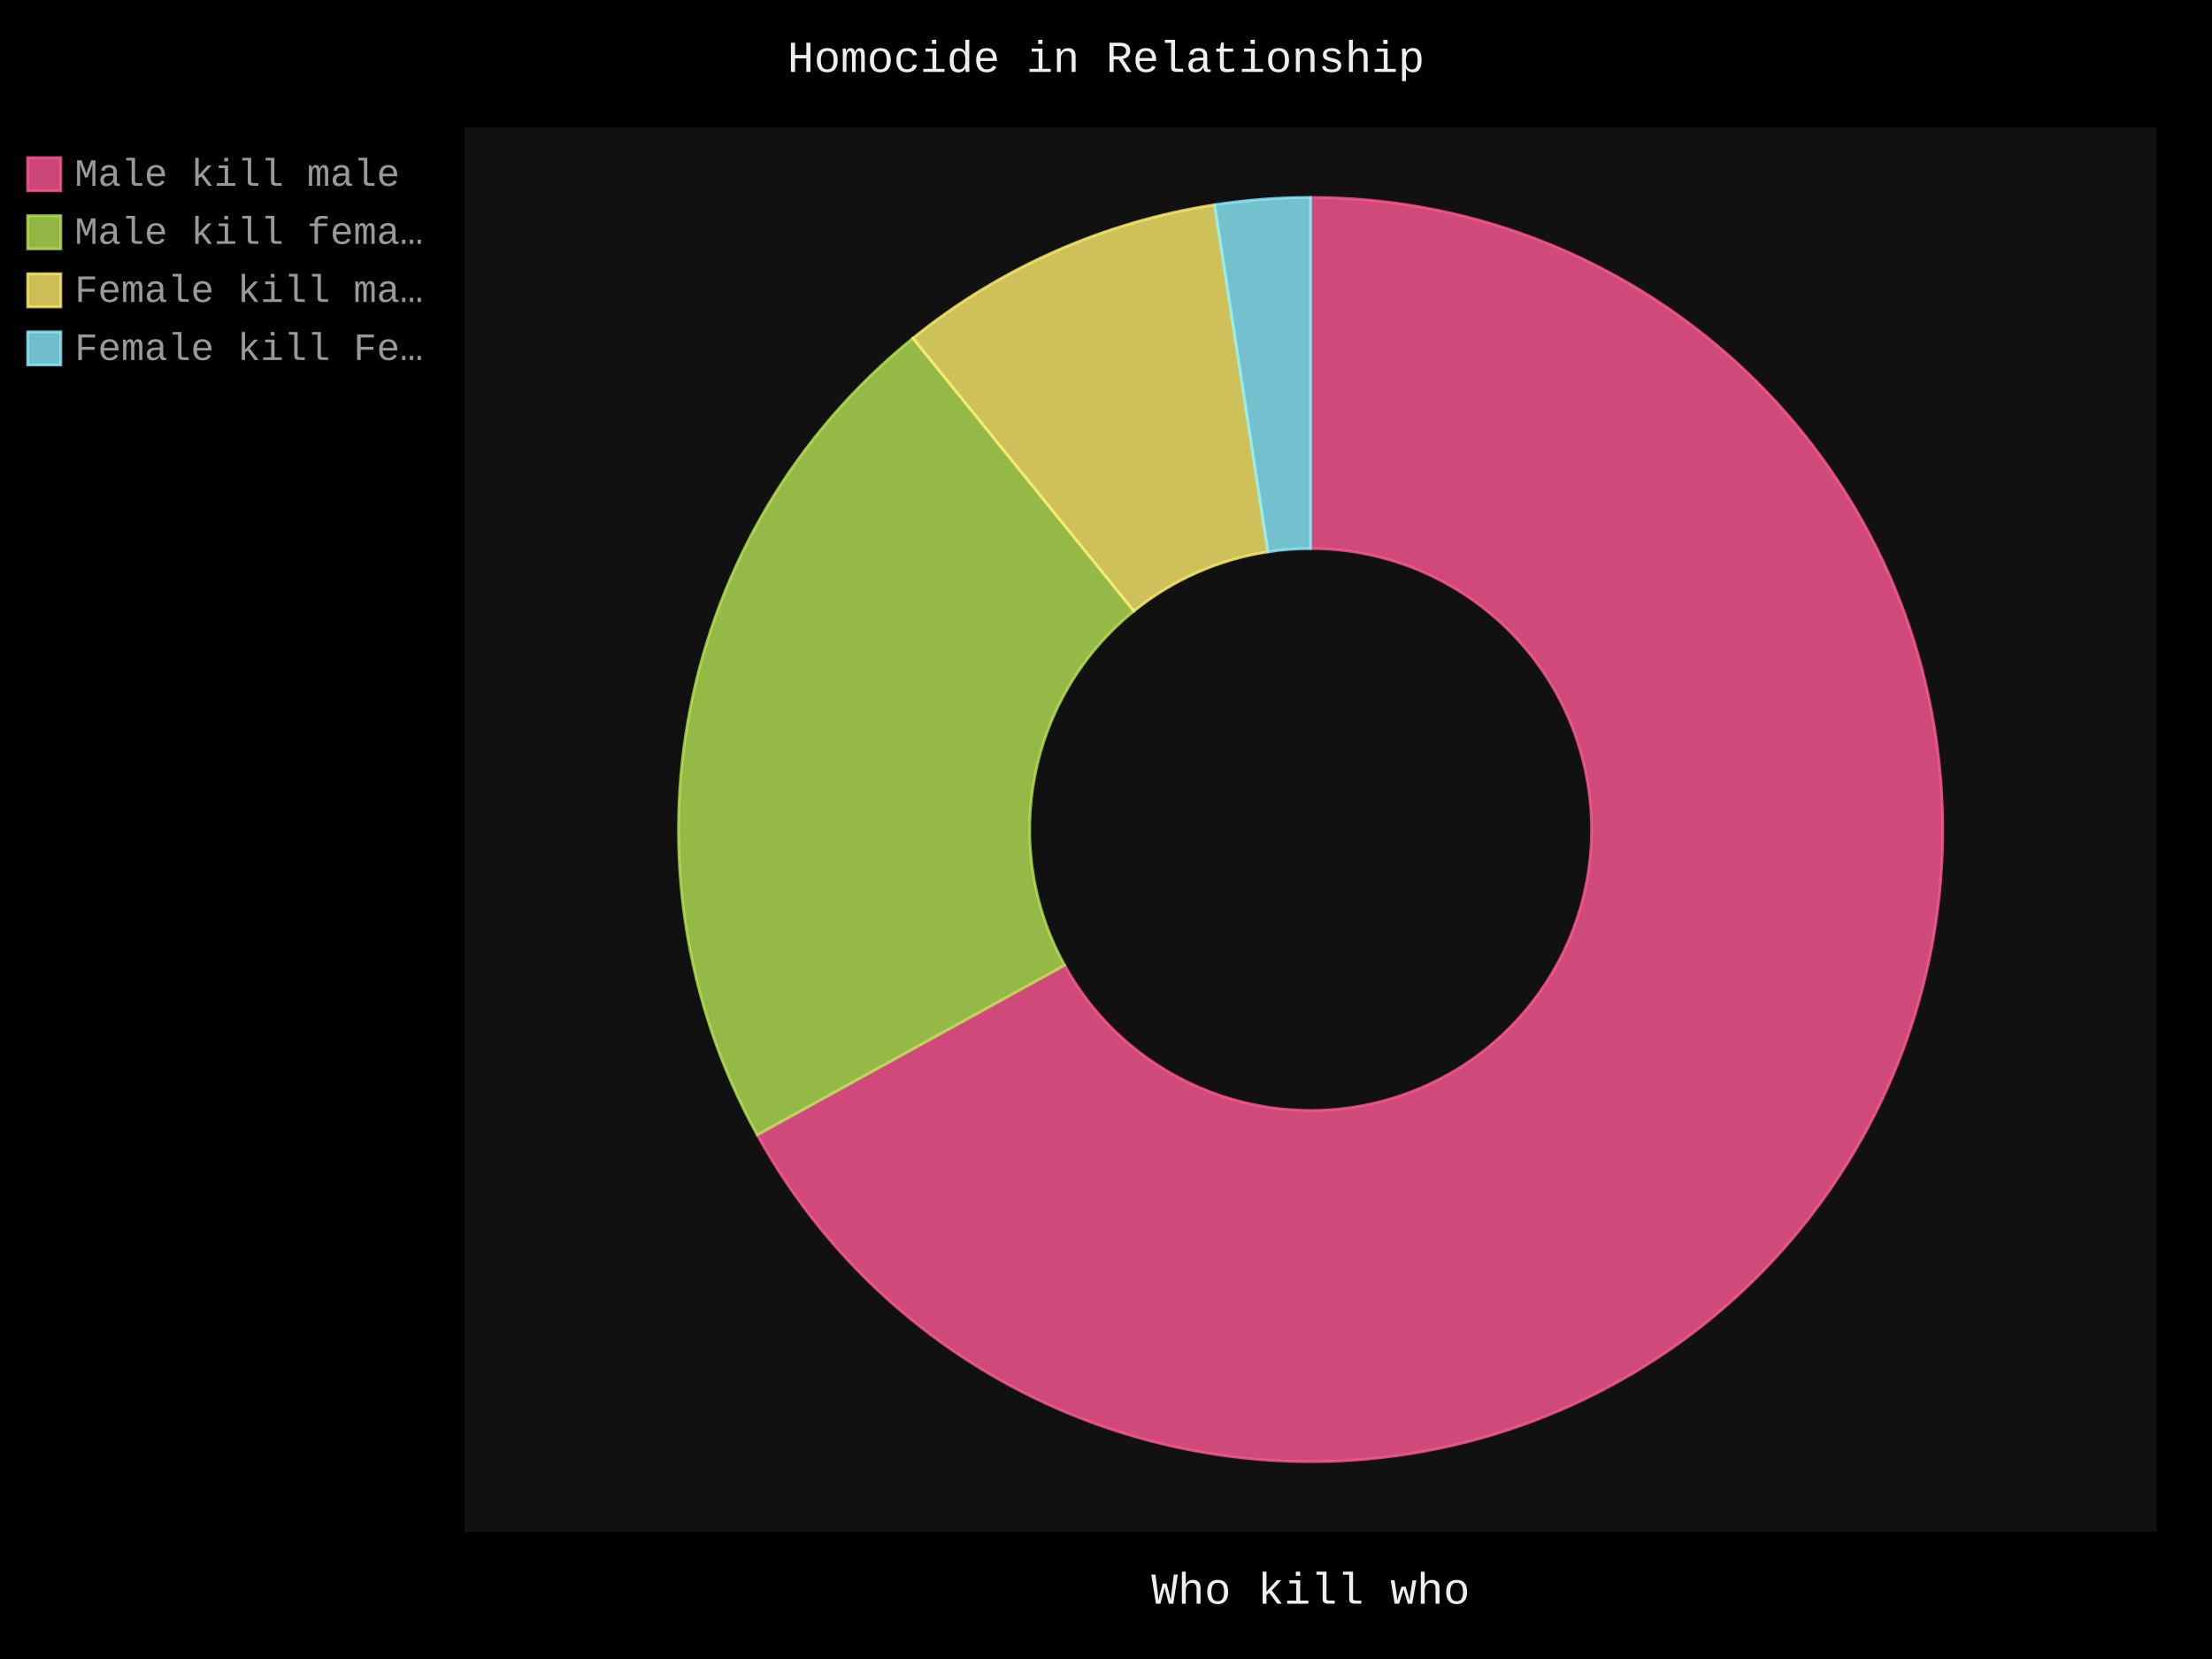
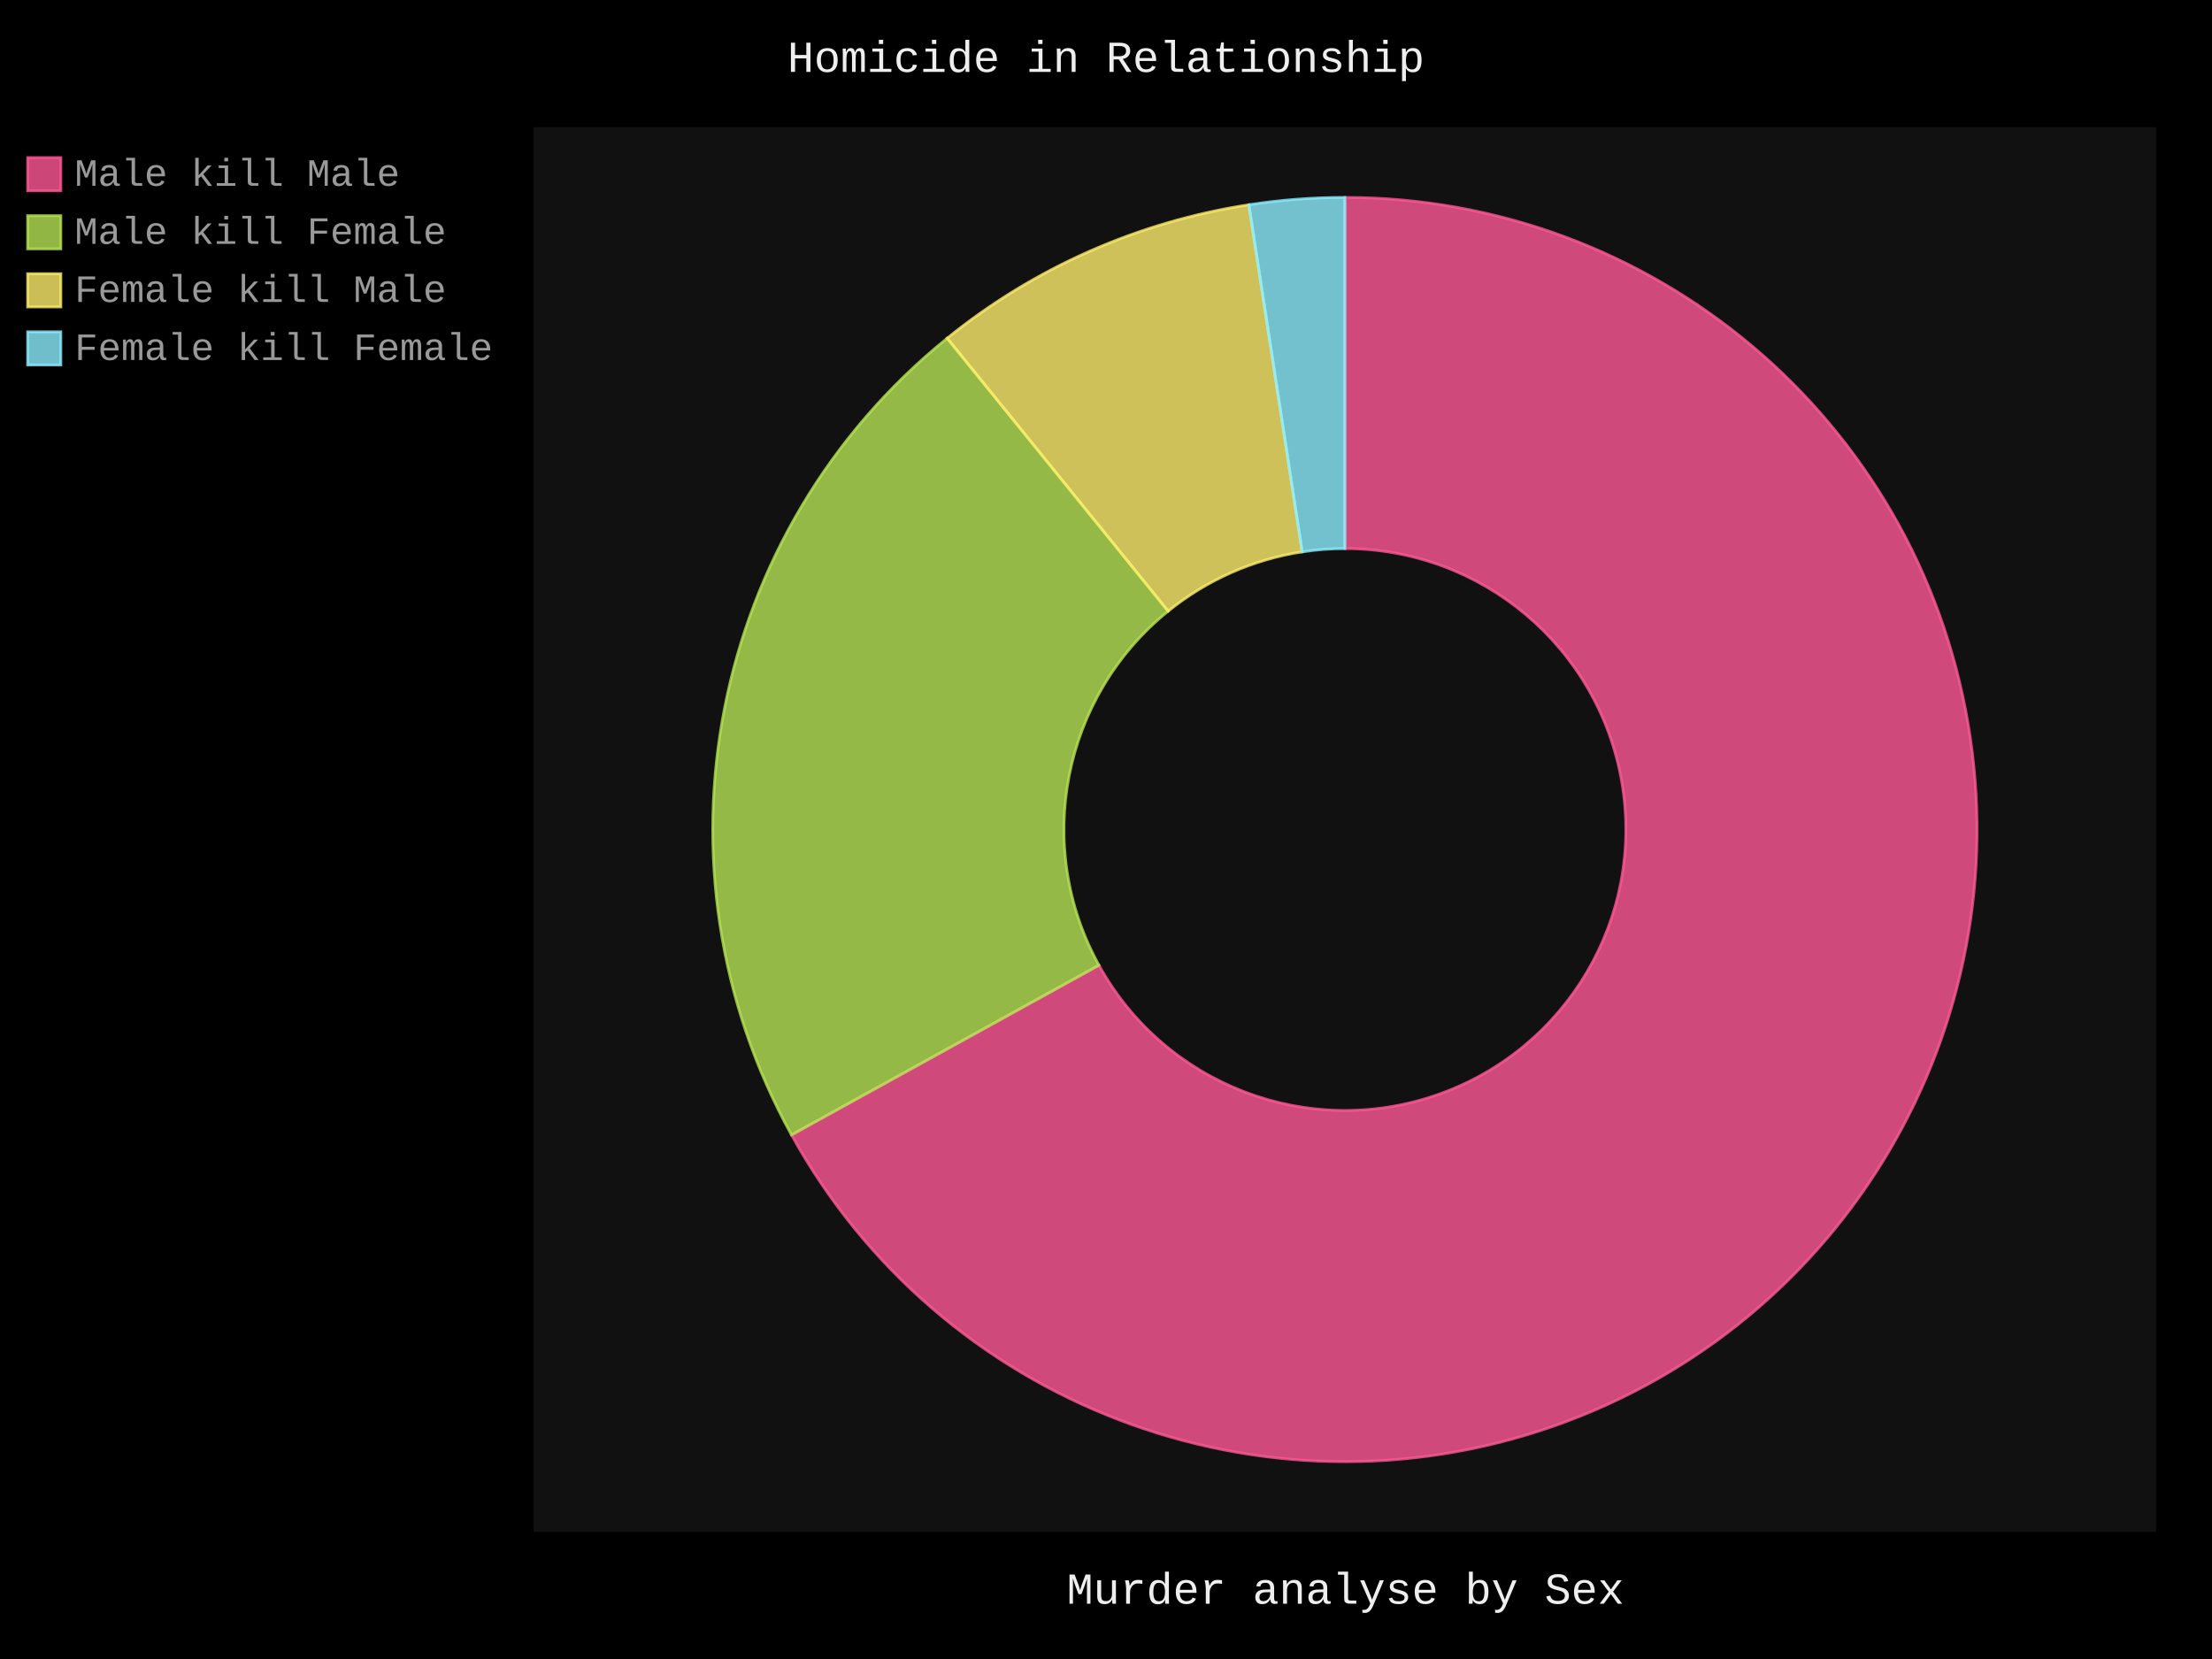
- <svg xmlns="http://www.w3.org/2000/svg" class="pygal-chart" id="chart-5ca3f2f5-0f77-4c60-8541-c49c98587043" viewBox="0 0 800 600">
+ <svg xmlns="http://www.w3.org/2000/svg" class="pygal-chart" id="chart-cbdfc3da-510a-47c2-8d24-e23b2303c3f3" viewBox="0 0 800 600">
  <defs>
-     <style type="text/css">#chart-5ca3f2f5-0f77-4c60-8541-c49c98587043{-webkit-user-select:none;-webkit-font-smoothing:antialiased;font-family:Consolas,"Liberation Mono",Menlo,Courier,monospace}#chart-5ca3f2f5-0f77-4c60-8541-c49c98587043 .title{font-family:Consolas,"Liberation Mono",Menlo,Courier,monospace;font-size:16px}#chart-5ca3f2f5-0f77-4c60-8541-c49c98587043 .legends .legend text{font-family:Consolas,"Liberation Mono",Menlo,Courier,monospace;font-size:14px}#chart-5ca3f2f5-0f77-4c60-8541-c49c98587043 .axis text{font-family:Consolas,"Liberation Mono",Menlo,Courier,monospace;font-size:10px}#chart-5ca3f2f5-0f77-4c60-8541-c49c98587043 .axis text.major{font-family:Consolas,"Liberation Mono",Menlo,Courier,monospace;font-size:10px}#chart-5ca3f2f5-0f77-4c60-8541-c49c98587043 .text-overlay text.value{font-family:Consolas,"Liberation Mono",Menlo,Courier,monospace;font-size:16px}#chart-5ca3f2f5-0f77-4c60-8541-c49c98587043 .text-overlay text.label{font-family:Consolas,"Liberation Mono",Menlo,Courier,monospace;font-size:10px}#chart-5ca3f2f5-0f77-4c60-8541-c49c98587043 .tooltip{font-family:Consolas,"Liberation Mono",Menlo,Courier,monospace;font-size:14px}#chart-5ca3f2f5-0f77-4c60-8541-c49c98587043 text.no_data{font-family:Consolas,"Liberation Mono",Menlo,Courier,monospace;font-size:64px}
- #chart-5ca3f2f5-0f77-4c60-8541-c49c98587043{background-color:black}#chart-5ca3f2f5-0f77-4c60-8541-c49c98587043 path,#chart-5ca3f2f5-0f77-4c60-8541-c49c98587043 line,#chart-5ca3f2f5-0f77-4c60-8541-c49c98587043 rect,#chart-5ca3f2f5-0f77-4c60-8541-c49c98587043 circle{-webkit-transition:250ms;-moz-transition:250ms;transition:250ms}#chart-5ca3f2f5-0f77-4c60-8541-c49c98587043 .graph &gt; .background{fill:black}#chart-5ca3f2f5-0f77-4c60-8541-c49c98587043 .plot &gt; .background{fill:#111}#chart-5ca3f2f5-0f77-4c60-8541-c49c98587043 .graph{fill:#999}#chart-5ca3f2f5-0f77-4c60-8541-c49c98587043 text.no_data{fill:#eee}#chart-5ca3f2f5-0f77-4c60-8541-c49c98587043 .title{fill:#eee}#chart-5ca3f2f5-0f77-4c60-8541-c49c98587043 .legends .legend text{fill:#999}#chart-5ca3f2f5-0f77-4c60-8541-c49c98587043 .legends .legend:hover text{fill:#eee}#chart-5ca3f2f5-0f77-4c60-8541-c49c98587043 .axis .line{stroke:#eee}#chart-5ca3f2f5-0f77-4c60-8541-c49c98587043 .axis .guide.line{stroke:#555}#chart-5ca3f2f5-0f77-4c60-8541-c49c98587043 .axis .major.line{stroke:#999}#chart-5ca3f2f5-0f77-4c60-8541-c49c98587043 .axis text.major{fill:#eee}#chart-5ca3f2f5-0f77-4c60-8541-c49c98587043 .axis.y .guides:hover .guide.line,#chart-5ca3f2f5-0f77-4c60-8541-c49c98587043 .line-graph .axis.x .guides:hover .guide.line,#chart-5ca3f2f5-0f77-4c60-8541-c49c98587043 .stackedline-graph .axis.x .guides:hover .guide.line,#chart-5ca3f2f5-0f77-4c60-8541-c49c98587043 .xy-graph .axis.x .guides:hover .guide.line{stroke:#eee}#chart-5ca3f2f5-0f77-4c60-8541-c49c98587043 .axis .guides:hover text{fill:#eee}#chart-5ca3f2f5-0f77-4c60-8541-c49c98587043 .reactive{fill-opacity:.8;stroke-opacity:.8}#chart-5ca3f2f5-0f77-4c60-8541-c49c98587043 .ci{stroke:#999}#chart-5ca3f2f5-0f77-4c60-8541-c49c98587043 .reactive.active,#chart-5ca3f2f5-0f77-4c60-8541-c49c98587043 .active .reactive{fill-opacity:.4;stroke-opacity:.9;stroke-width:4}#chart-5ca3f2f5-0f77-4c60-8541-c49c98587043 .ci .reactive.active{stroke-width:1.5}#chart-5ca3f2f5-0f77-4c60-8541-c49c98587043 .series text{fill:#eee}#chart-5ca3f2f5-0f77-4c60-8541-c49c98587043 .tooltip rect{fill:#111;stroke:#eee;-webkit-transition:opacity 250ms;-moz-transition:opacity 250ms;transition:opacity 250ms}#chart-5ca3f2f5-0f77-4c60-8541-c49c98587043 .tooltip .label{fill:#999}#chart-5ca3f2f5-0f77-4c60-8541-c49c98587043 .tooltip .label{fill:#999}#chart-5ca3f2f5-0f77-4c60-8541-c49c98587043 .tooltip .legend{font-size:.8em;fill:#555}#chart-5ca3f2f5-0f77-4c60-8541-c49c98587043 .tooltip .x_label{font-size:.6em;fill:#eee}#chart-5ca3f2f5-0f77-4c60-8541-c49c98587043 .tooltip .xlink{font-size:.5em;text-decoration:underline}#chart-5ca3f2f5-0f77-4c60-8541-c49c98587043 .tooltip .value{font-size:1.5em}#chart-5ca3f2f5-0f77-4c60-8541-c49c98587043 .bound{font-size:.5em}#chart-5ca3f2f5-0f77-4c60-8541-c49c98587043 .max-value{font-size:.75em;fill:#555}#chart-5ca3f2f5-0f77-4c60-8541-c49c98587043 .map-element{fill:#111;stroke:#555 !important}#chart-5ca3f2f5-0f77-4c60-8541-c49c98587043 .map-element .reactive{fill-opacity:inherit;stroke-opacity:inherit}#chart-5ca3f2f5-0f77-4c60-8541-c49c98587043 .color-0,#chart-5ca3f2f5-0f77-4c60-8541-c49c98587043 .color-0 a:visited{stroke:#ff5995;fill:#ff5995}#chart-5ca3f2f5-0f77-4c60-8541-c49c98587043 .color-1,#chart-5ca3f2f5-0f77-4c60-8541-c49c98587043 .color-1 a:visited{stroke:#b6e354;fill:#b6e354}#chart-5ca3f2f5-0f77-4c60-8541-c49c98587043 .color-2,#chart-5ca3f2f5-0f77-4c60-8541-c49c98587043 .color-2 a:visited{stroke:#feed6c;fill:#feed6c}#chart-5ca3f2f5-0f77-4c60-8541-c49c98587043 .color-3,#chart-5ca3f2f5-0f77-4c60-8541-c49c98587043 .color-3 a:visited{stroke:#8cedff;fill:#8cedff}#chart-5ca3f2f5-0f77-4c60-8541-c49c98587043 .text-overlay .color-0 text{fill:black}#chart-5ca3f2f5-0f77-4c60-8541-c49c98587043 .text-overlay .color-1 text{fill:black}#chart-5ca3f2f5-0f77-4c60-8541-c49c98587043 .text-overlay .color-2 text{fill:black}#chart-5ca3f2f5-0f77-4c60-8541-c49c98587043 .text-overlay .color-3 text{fill:black}
- #chart-5ca3f2f5-0f77-4c60-8541-c49c98587043 text.no_data{text-anchor:middle}#chart-5ca3f2f5-0f77-4c60-8541-c49c98587043 .guide.line{fill:none}#chart-5ca3f2f5-0f77-4c60-8541-c49c98587043 .centered{text-anchor:middle}#chart-5ca3f2f5-0f77-4c60-8541-c49c98587043 .title{text-anchor:middle}#chart-5ca3f2f5-0f77-4c60-8541-c49c98587043 .legends .legend text{fill-opacity:1}#chart-5ca3f2f5-0f77-4c60-8541-c49c98587043 .axis.x text{text-anchor:middle}#chart-5ca3f2f5-0f77-4c60-8541-c49c98587043 .axis.x:not(.web) text[transform]{text-anchor:start}#chart-5ca3f2f5-0f77-4c60-8541-c49c98587043 .axis.x:not(.web) text[transform].backwards{text-anchor:end}#chart-5ca3f2f5-0f77-4c60-8541-c49c98587043 .axis.y text{text-anchor:end}#chart-5ca3f2f5-0f77-4c60-8541-c49c98587043 .axis.y text[transform].backwards{text-anchor:start}#chart-5ca3f2f5-0f77-4c60-8541-c49c98587043 .axis.y2 text{text-anchor:start}#chart-5ca3f2f5-0f77-4c60-8541-c49c98587043 .axis.y2 text[transform].backwards{text-anchor:end}#chart-5ca3f2f5-0f77-4c60-8541-c49c98587043 .axis .guide.line{stroke-dasharray:4,4}#chart-5ca3f2f5-0f77-4c60-8541-c49c98587043 .axis .major.guide.line{stroke-dasharray:6,6}#chart-5ca3f2f5-0f77-4c60-8541-c49c98587043 .horizontal .axis.y .guide.line,#chart-5ca3f2f5-0f77-4c60-8541-c49c98587043 .horizontal .axis.y2 .guide.line,#chart-5ca3f2f5-0f77-4c60-8541-c49c98587043 .vertical .axis.x .guide.line{opacity:0}#chart-5ca3f2f5-0f77-4c60-8541-c49c98587043 .horizontal .axis.always_show .guide.line,#chart-5ca3f2f5-0f77-4c60-8541-c49c98587043 .vertical .axis.always_show .guide.line{opacity:1 !important}#chart-5ca3f2f5-0f77-4c60-8541-c49c98587043 .axis.y .guides:hover .guide.line,#chart-5ca3f2f5-0f77-4c60-8541-c49c98587043 .axis.y2 .guides:hover .guide.line,#chart-5ca3f2f5-0f77-4c60-8541-c49c98587043 .axis.x .guides:hover .guide.line{opacity:1}#chart-5ca3f2f5-0f77-4c60-8541-c49c98587043 .axis .guides:hover text{opacity:1}#chart-5ca3f2f5-0f77-4c60-8541-c49c98587043 .nofill{fill:none}#chart-5ca3f2f5-0f77-4c60-8541-c49c98587043 .subtle-fill{fill-opacity:.2}#chart-5ca3f2f5-0f77-4c60-8541-c49c98587043 .dot{stroke-width:1px;fill-opacity:1}#chart-5ca3f2f5-0f77-4c60-8541-c49c98587043 .dot.active{stroke-width:5px}#chart-5ca3f2f5-0f77-4c60-8541-c49c98587043 .dot.negative{fill:transparent}#chart-5ca3f2f5-0f77-4c60-8541-c49c98587043 text,#chart-5ca3f2f5-0f77-4c60-8541-c49c98587043 tspan{stroke:none !important}#chart-5ca3f2f5-0f77-4c60-8541-c49c98587043 .series text.active{opacity:1}#chart-5ca3f2f5-0f77-4c60-8541-c49c98587043 .tooltip rect{fill-opacity:.95;stroke-width:.5}#chart-5ca3f2f5-0f77-4c60-8541-c49c98587043 .tooltip text{fill-opacity:1}#chart-5ca3f2f5-0f77-4c60-8541-c49c98587043 .showable{visibility:hidden}#chart-5ca3f2f5-0f77-4c60-8541-c49c98587043 .showable.shown{visibility:visible}#chart-5ca3f2f5-0f77-4c60-8541-c49c98587043 .gauge-background{fill:rgba(229,229,229,1);stroke:none}#chart-5ca3f2f5-0f77-4c60-8541-c49c98587043 .bg-lines{stroke:black;stroke-width:2px}</style>
+     <style type="text/css">#chart-cbdfc3da-510a-47c2-8d24-e23b2303c3f3{-webkit-user-select:none;-webkit-font-smoothing:antialiased;font-family:Consolas,"Liberation Mono",Menlo,Courier,monospace}#chart-cbdfc3da-510a-47c2-8d24-e23b2303c3f3 .title{font-family:Consolas,"Liberation Mono",Menlo,Courier,monospace;font-size:16px}#chart-cbdfc3da-510a-47c2-8d24-e23b2303c3f3 .legends .legend text{font-family:Consolas,"Liberation Mono",Menlo,Courier,monospace;font-size:14px}#chart-cbdfc3da-510a-47c2-8d24-e23b2303c3f3 .axis text{font-family:Consolas,"Liberation Mono",Menlo,Courier,monospace;font-size:10px}#chart-cbdfc3da-510a-47c2-8d24-e23b2303c3f3 .axis text.major{font-family:Consolas,"Liberation Mono",Menlo,Courier,monospace;font-size:10px}#chart-cbdfc3da-510a-47c2-8d24-e23b2303c3f3 .text-overlay text.value{font-family:Consolas,"Liberation Mono",Menlo,Courier,monospace;font-size:16px}#chart-cbdfc3da-510a-47c2-8d24-e23b2303c3f3 .text-overlay text.label{font-family:Consolas,"Liberation Mono",Menlo,Courier,monospace;font-size:10px}#chart-cbdfc3da-510a-47c2-8d24-e23b2303c3f3 .tooltip{font-family:Consolas,"Liberation Mono",Menlo,Courier,monospace;font-size:14px}#chart-cbdfc3da-510a-47c2-8d24-e23b2303c3f3 text.no_data{font-family:Consolas,"Liberation Mono",Menlo,Courier,monospace;font-size:64px}
+ #chart-cbdfc3da-510a-47c2-8d24-e23b2303c3f3{background-color:black}#chart-cbdfc3da-510a-47c2-8d24-e23b2303c3f3 path,#chart-cbdfc3da-510a-47c2-8d24-e23b2303c3f3 line,#chart-cbdfc3da-510a-47c2-8d24-e23b2303c3f3 rect,#chart-cbdfc3da-510a-47c2-8d24-e23b2303c3f3 circle{-webkit-transition:250ms;-moz-transition:250ms;transition:250ms}#chart-cbdfc3da-510a-47c2-8d24-e23b2303c3f3 .graph &gt; .background{fill:black}#chart-cbdfc3da-510a-47c2-8d24-e23b2303c3f3 .plot &gt; .background{fill:#111}#chart-cbdfc3da-510a-47c2-8d24-e23b2303c3f3 .graph{fill:#999}#chart-cbdfc3da-510a-47c2-8d24-e23b2303c3f3 text.no_data{fill:#eee}#chart-cbdfc3da-510a-47c2-8d24-e23b2303c3f3 .title{fill:#eee}#chart-cbdfc3da-510a-47c2-8d24-e23b2303c3f3 .legends .legend text{fill:#999}#chart-cbdfc3da-510a-47c2-8d24-e23b2303c3f3 .legends .legend:hover text{fill:#eee}#chart-cbdfc3da-510a-47c2-8d24-e23b2303c3f3 .axis .line{stroke:#eee}#chart-cbdfc3da-510a-47c2-8d24-e23b2303c3f3 .axis .guide.line{stroke:#555}#chart-cbdfc3da-510a-47c2-8d24-e23b2303c3f3 .axis .major.line{stroke:#999}#chart-cbdfc3da-510a-47c2-8d24-e23b2303c3f3 .axis text.major{fill:#eee}#chart-cbdfc3da-510a-47c2-8d24-e23b2303c3f3 .axis.y .guides:hover .guide.line,#chart-cbdfc3da-510a-47c2-8d24-e23b2303c3f3 .line-graph .axis.x .guides:hover .guide.line,#chart-cbdfc3da-510a-47c2-8d24-e23b2303c3f3 .stackedline-graph .axis.x .guides:hover .guide.line,#chart-cbdfc3da-510a-47c2-8d24-e23b2303c3f3 .xy-graph .axis.x .guides:hover .guide.line{stroke:#eee}#chart-cbdfc3da-510a-47c2-8d24-e23b2303c3f3 .axis .guides:hover text{fill:#eee}#chart-cbdfc3da-510a-47c2-8d24-e23b2303c3f3 .reactive{fill-opacity:.8;stroke-opacity:.8}#chart-cbdfc3da-510a-47c2-8d24-e23b2303c3f3 .ci{stroke:#999}#chart-cbdfc3da-510a-47c2-8d24-e23b2303c3f3 .reactive.active,#chart-cbdfc3da-510a-47c2-8d24-e23b2303c3f3 .active .reactive{fill-opacity:.4;stroke-opacity:.9;stroke-width:4}#chart-cbdfc3da-510a-47c2-8d24-e23b2303c3f3 .ci .reactive.active{stroke-width:1.5}#chart-cbdfc3da-510a-47c2-8d24-e23b2303c3f3 .series text{fill:#eee}#chart-cbdfc3da-510a-47c2-8d24-e23b2303c3f3 .tooltip rect{fill:#111;stroke:#eee;-webkit-transition:opacity 250ms;-moz-transition:opacity 250ms;transition:opacity 250ms}#chart-cbdfc3da-510a-47c2-8d24-e23b2303c3f3 .tooltip .label{fill:#999}#chart-cbdfc3da-510a-47c2-8d24-e23b2303c3f3 .tooltip .label{fill:#999}#chart-cbdfc3da-510a-47c2-8d24-e23b2303c3f3 .tooltip .legend{font-size:.8em;fill:#555}#chart-cbdfc3da-510a-47c2-8d24-e23b2303c3f3 .tooltip .x_label{font-size:.6em;fill:#eee}#chart-cbdfc3da-510a-47c2-8d24-e23b2303c3f3 .tooltip .xlink{font-size:.5em;text-decoration:underline}#chart-cbdfc3da-510a-47c2-8d24-e23b2303c3f3 .tooltip .value{font-size:1.5em}#chart-cbdfc3da-510a-47c2-8d24-e23b2303c3f3 .bound{font-size:.5em}#chart-cbdfc3da-510a-47c2-8d24-e23b2303c3f3 .max-value{font-size:.75em;fill:#555}#chart-cbdfc3da-510a-47c2-8d24-e23b2303c3f3 .map-element{fill:#111;stroke:#555 !important}#chart-cbdfc3da-510a-47c2-8d24-e23b2303c3f3 .map-element .reactive{fill-opacity:inherit;stroke-opacity:inherit}#chart-cbdfc3da-510a-47c2-8d24-e23b2303c3f3 .color-0,#chart-cbdfc3da-510a-47c2-8d24-e23b2303c3f3 .color-0 a:visited{stroke:#ff5995;fill:#ff5995}#chart-cbdfc3da-510a-47c2-8d24-e23b2303c3f3 .color-1,#chart-cbdfc3da-510a-47c2-8d24-e23b2303c3f3 .color-1 a:visited{stroke:#b6e354;fill:#b6e354}#chart-cbdfc3da-510a-47c2-8d24-e23b2303c3f3 .color-2,#chart-cbdfc3da-510a-47c2-8d24-e23b2303c3f3 .color-2 a:visited{stroke:#feed6c;fill:#feed6c}#chart-cbdfc3da-510a-47c2-8d24-e23b2303c3f3 .color-3,#chart-cbdfc3da-510a-47c2-8d24-e23b2303c3f3 .color-3 a:visited{stroke:#8cedff;fill:#8cedff}#chart-cbdfc3da-510a-47c2-8d24-e23b2303c3f3 .text-overlay .color-0 text{fill:black}#chart-cbdfc3da-510a-47c2-8d24-e23b2303c3f3 .text-overlay .color-1 text{fill:black}#chart-cbdfc3da-510a-47c2-8d24-e23b2303c3f3 .text-overlay .color-2 text{fill:black}#chart-cbdfc3da-510a-47c2-8d24-e23b2303c3f3 .text-overlay .color-3 text{fill:black}
+ #chart-cbdfc3da-510a-47c2-8d24-e23b2303c3f3 text.no_data{text-anchor:middle}#chart-cbdfc3da-510a-47c2-8d24-e23b2303c3f3 .guide.line{fill:none}#chart-cbdfc3da-510a-47c2-8d24-e23b2303c3f3 .centered{text-anchor:middle}#chart-cbdfc3da-510a-47c2-8d24-e23b2303c3f3 .title{text-anchor:middle}#chart-cbdfc3da-510a-47c2-8d24-e23b2303c3f3 .legends .legend text{fill-opacity:1}#chart-cbdfc3da-510a-47c2-8d24-e23b2303c3f3 .axis.x text{text-anchor:middle}#chart-cbdfc3da-510a-47c2-8d24-e23b2303c3f3 .axis.x:not(.web) text[transform]{text-anchor:start}#chart-cbdfc3da-510a-47c2-8d24-e23b2303c3f3 .axis.x:not(.web) text[transform].backwards{text-anchor:end}#chart-cbdfc3da-510a-47c2-8d24-e23b2303c3f3 .axis.y text{text-anchor:end}#chart-cbdfc3da-510a-47c2-8d24-e23b2303c3f3 .axis.y text[transform].backwards{text-anchor:start}#chart-cbdfc3da-510a-47c2-8d24-e23b2303c3f3 .axis.y2 text{text-anchor:start}#chart-cbdfc3da-510a-47c2-8d24-e23b2303c3f3 .axis.y2 text[transform].backwards{text-anchor:end}#chart-cbdfc3da-510a-47c2-8d24-e23b2303c3f3 .axis .guide.line{stroke-dasharray:4,4}#chart-cbdfc3da-510a-47c2-8d24-e23b2303c3f3 .axis .major.guide.line{stroke-dasharray:6,6}#chart-cbdfc3da-510a-47c2-8d24-e23b2303c3f3 .horizontal .axis.y .guide.line,#chart-cbdfc3da-510a-47c2-8d24-e23b2303c3f3 .horizontal .axis.y2 .guide.line,#chart-cbdfc3da-510a-47c2-8d24-e23b2303c3f3 .vertical .axis.x .guide.line{opacity:0}#chart-cbdfc3da-510a-47c2-8d24-e23b2303c3f3 .horizontal .axis.always_show .guide.line,#chart-cbdfc3da-510a-47c2-8d24-e23b2303c3f3 .vertical .axis.always_show .guide.line{opacity:1 !important}#chart-cbdfc3da-510a-47c2-8d24-e23b2303c3f3 .axis.y .guides:hover .guide.line,#chart-cbdfc3da-510a-47c2-8d24-e23b2303c3f3 .axis.y2 .guides:hover .guide.line,#chart-cbdfc3da-510a-47c2-8d24-e23b2303c3f3 .axis.x .guides:hover .guide.line{opacity:1}#chart-cbdfc3da-510a-47c2-8d24-e23b2303c3f3 .axis .guides:hover text{opacity:1}#chart-cbdfc3da-510a-47c2-8d24-e23b2303c3f3 .nofill{fill:none}#chart-cbdfc3da-510a-47c2-8d24-e23b2303c3f3 .subtle-fill{fill-opacity:.2}#chart-cbdfc3da-510a-47c2-8d24-e23b2303c3f3 .dot{stroke-width:1px;fill-opacity:1}#chart-cbdfc3da-510a-47c2-8d24-e23b2303c3f3 .dot.active{stroke-width:5px}#chart-cbdfc3da-510a-47c2-8d24-e23b2303c3f3 .dot.negative{fill:transparent}#chart-cbdfc3da-510a-47c2-8d24-e23b2303c3f3 text,#chart-cbdfc3da-510a-47c2-8d24-e23b2303c3f3 tspan{stroke:none !important}#chart-cbdfc3da-510a-47c2-8d24-e23b2303c3f3 .series text.active{opacity:1}#chart-cbdfc3da-510a-47c2-8d24-e23b2303c3f3 .tooltip rect{fill-opacity:.95;stroke-width:.5}#chart-cbdfc3da-510a-47c2-8d24-e23b2303c3f3 .tooltip text{fill-opacity:1}#chart-cbdfc3da-510a-47c2-8d24-e23b2303c3f3 .showable{visibility:hidden}#chart-cbdfc3da-510a-47c2-8d24-e23b2303c3f3 .showable.shown{visibility:visible}#chart-cbdfc3da-510a-47c2-8d24-e23b2303c3f3 .gauge-background{fill:rgba(229,229,229,1);stroke:none}#chart-cbdfc3da-510a-47c2-8d24-e23b2303c3f3 .bg-lines{stroke:black;stroke-width:2px}</style>
  </defs>
  <g class="graph pie-graph vertical">
    <rect class="background" height="600" width="800" x="0" y="0" />
-     <g class="plot" transform="translate(168, 46)">
-       <rect class="background" height="508" width="612.0" x="0" y="0" />
+     <g class="plot" transform="translate(193, 46)">
+       <rect class="background" height="508" width="586.8" x="0" y="0" />
      <g class="series serie-0 color-0">
        <g class="slices">
          <g class="slice">
-             <path class="slice reactive tooltip-trigger" d="M306 25.4 A228.6 228.6 0 1 1 105.86 364.463 L217.049 303.095 A101.6 101.6 0 1 0 306 152.4 z" />
+             <path class="slice reactive tooltip-trigger" d="M293.4 25.4 A228.6 228.6 0 1 1 93.26 364.463 L204.449 303.095 A101.6 101.6 0 1 0 293.4 152.4 z" />
          </g>
        </g>
      </g>
      <g class="series serie-1 color-1">
        <g class="slices">
          <g class="slice">
-             <path class="slice reactive tooltip-trigger" d="M105.86 364.463 A228.6 228.6 0 0 1 162.16 76.326 L242.071 175.034 A101.6 101.6 0 0 0 217.049 303.095 z" />
+             <path class="slice reactive tooltip-trigger" d="M93.26 364.463 A228.6 228.6 0 0 1 149.56 76.326 L229.471 175.034 A101.6 101.6 0 0 0 204.449 303.095 z" />
          </g>
        </g>
      </g>
      <g class="series serie-2 color-2">
        <g class="slices">
          <g class="slice">
-             <path class="slice reactive tooltip-trigger" d="M162.16 76.326 A228.6 228.6 0 0 1 271.269 28.054 L290.564 153.579 A101.6 101.6 0 0 0 242.071 175.034 z" />
+             <path class="slice reactive tooltip-trigger" d="M149.56 76.326 A228.6 228.6 0 0 1 258.669 28.054 L277.964 153.579 A101.6 101.6 0 0 0 229.471 175.034 z" />
          </g>
        </g>
      </g>
      <g class="series serie-3 color-3">
        <g class="slices">
          <g class="slice">
-             <path class="slice reactive tooltip-trigger" d="M271.269 28.054 A228.6 228.6 0 0 1 306 25.4 L306 152.4 A101.6 101.6 0 0 0 290.564 153.579 z" />
+             <path class="slice reactive tooltip-trigger" d="M258.669 28.054 A228.6 228.6 0 0 1 293.4 25.4 L293.4 152.4 A101.6 101.6 0 0 0 277.964 153.579 z" />
          </g>
        </g>
      </g>
    </g>
    <g class="titles">
-       <text class="title plot_title" x="400.0" y="26">Homocide in Relationship</text>
-       <text class="title" x="474.0" y="580">Who kill who</text>
+       <text class="title plot_title" x="400.0" y="26">Homicide in Relationship</text>
+       <text class="title" x="486.6" y="580">Murder analyse by Sex</text>
    </g>
-     <g class="plot overlay" transform="translate(168, 46)">
+     <g class="plot overlay" transform="translate(193, 46)">
      <g class="series serie-0 color-0" />
      <g class="series serie-1 color-1" />
      <g class="series serie-2 color-2" />
      <g class="series serie-3 color-3" />
    </g>
-     <g class="plot text-overlay" transform="translate(168, 46)">
+     <g class="plot text-overlay" transform="translate(193, 46)">
      <g class="series serie-0 color-0" />
      <g class="series serie-1 color-1" />
      <g class="series serie-2 color-2" />
      <g class="series serie-3 color-3" />
    </g>
-     <g class="plot tooltip-overlay" transform="translate(168, 46)">
+     <g class="plot tooltip-overlay" transform="translate(193, 46)">
      <g class="tooltip" style="opacity: 0" transform="translate(0 0)">
        <rect class="tooltip-box" height="0" rx="0" ry="0" width="0" />
        <g class="text" />
      </g>
    </g>
    <g class="legends" transform="translate(10, 56)">
      <g class="legend reactive activate-serie" id="activate-serie-0">
        <rect class="color-0 reactive" height="12" width="12" x="0.0" y="1.0" />
-         <text x="17.0" y="11.2">Male kill male</text>
+         <text x="17.0" y="11.2">Male kill Male</text>
      </g>
      <g class="legend reactive activate-serie" id="activate-serie-1">
        <rect class="color-1 reactive" height="12" width="12" x="0.0" y="22.0" />
-         <text x="17.0" y="32.2">Male kill fema…</text>
+         <text x="17.0" y="32.2">Male kill Female</text>
      </g>
      <g class="legend reactive activate-serie" id="activate-serie-2">
        <rect class="color-2 reactive" height="12" width="12" x="0.0" y="43.0" />
-         <text x="17.0" y="53.2">Female kill ma…</text>
+         <text x="17.0" y="53.2">Female kill Male</text>
      </g>
      <g class="legend reactive activate-serie" id="activate-serie-3">
        <rect class="color-3 reactive" height="12" width="12" x="0.0" y="64.0" />
-         <text x="17.0" y="74.2">Female kill Fe…</text>
+         <text x="17.0" y="74.2">Female kill Female</text>
      </g>
    </g>
    <g class="legends" transform="translate(790, 56)" />
  </g>
</svg>
